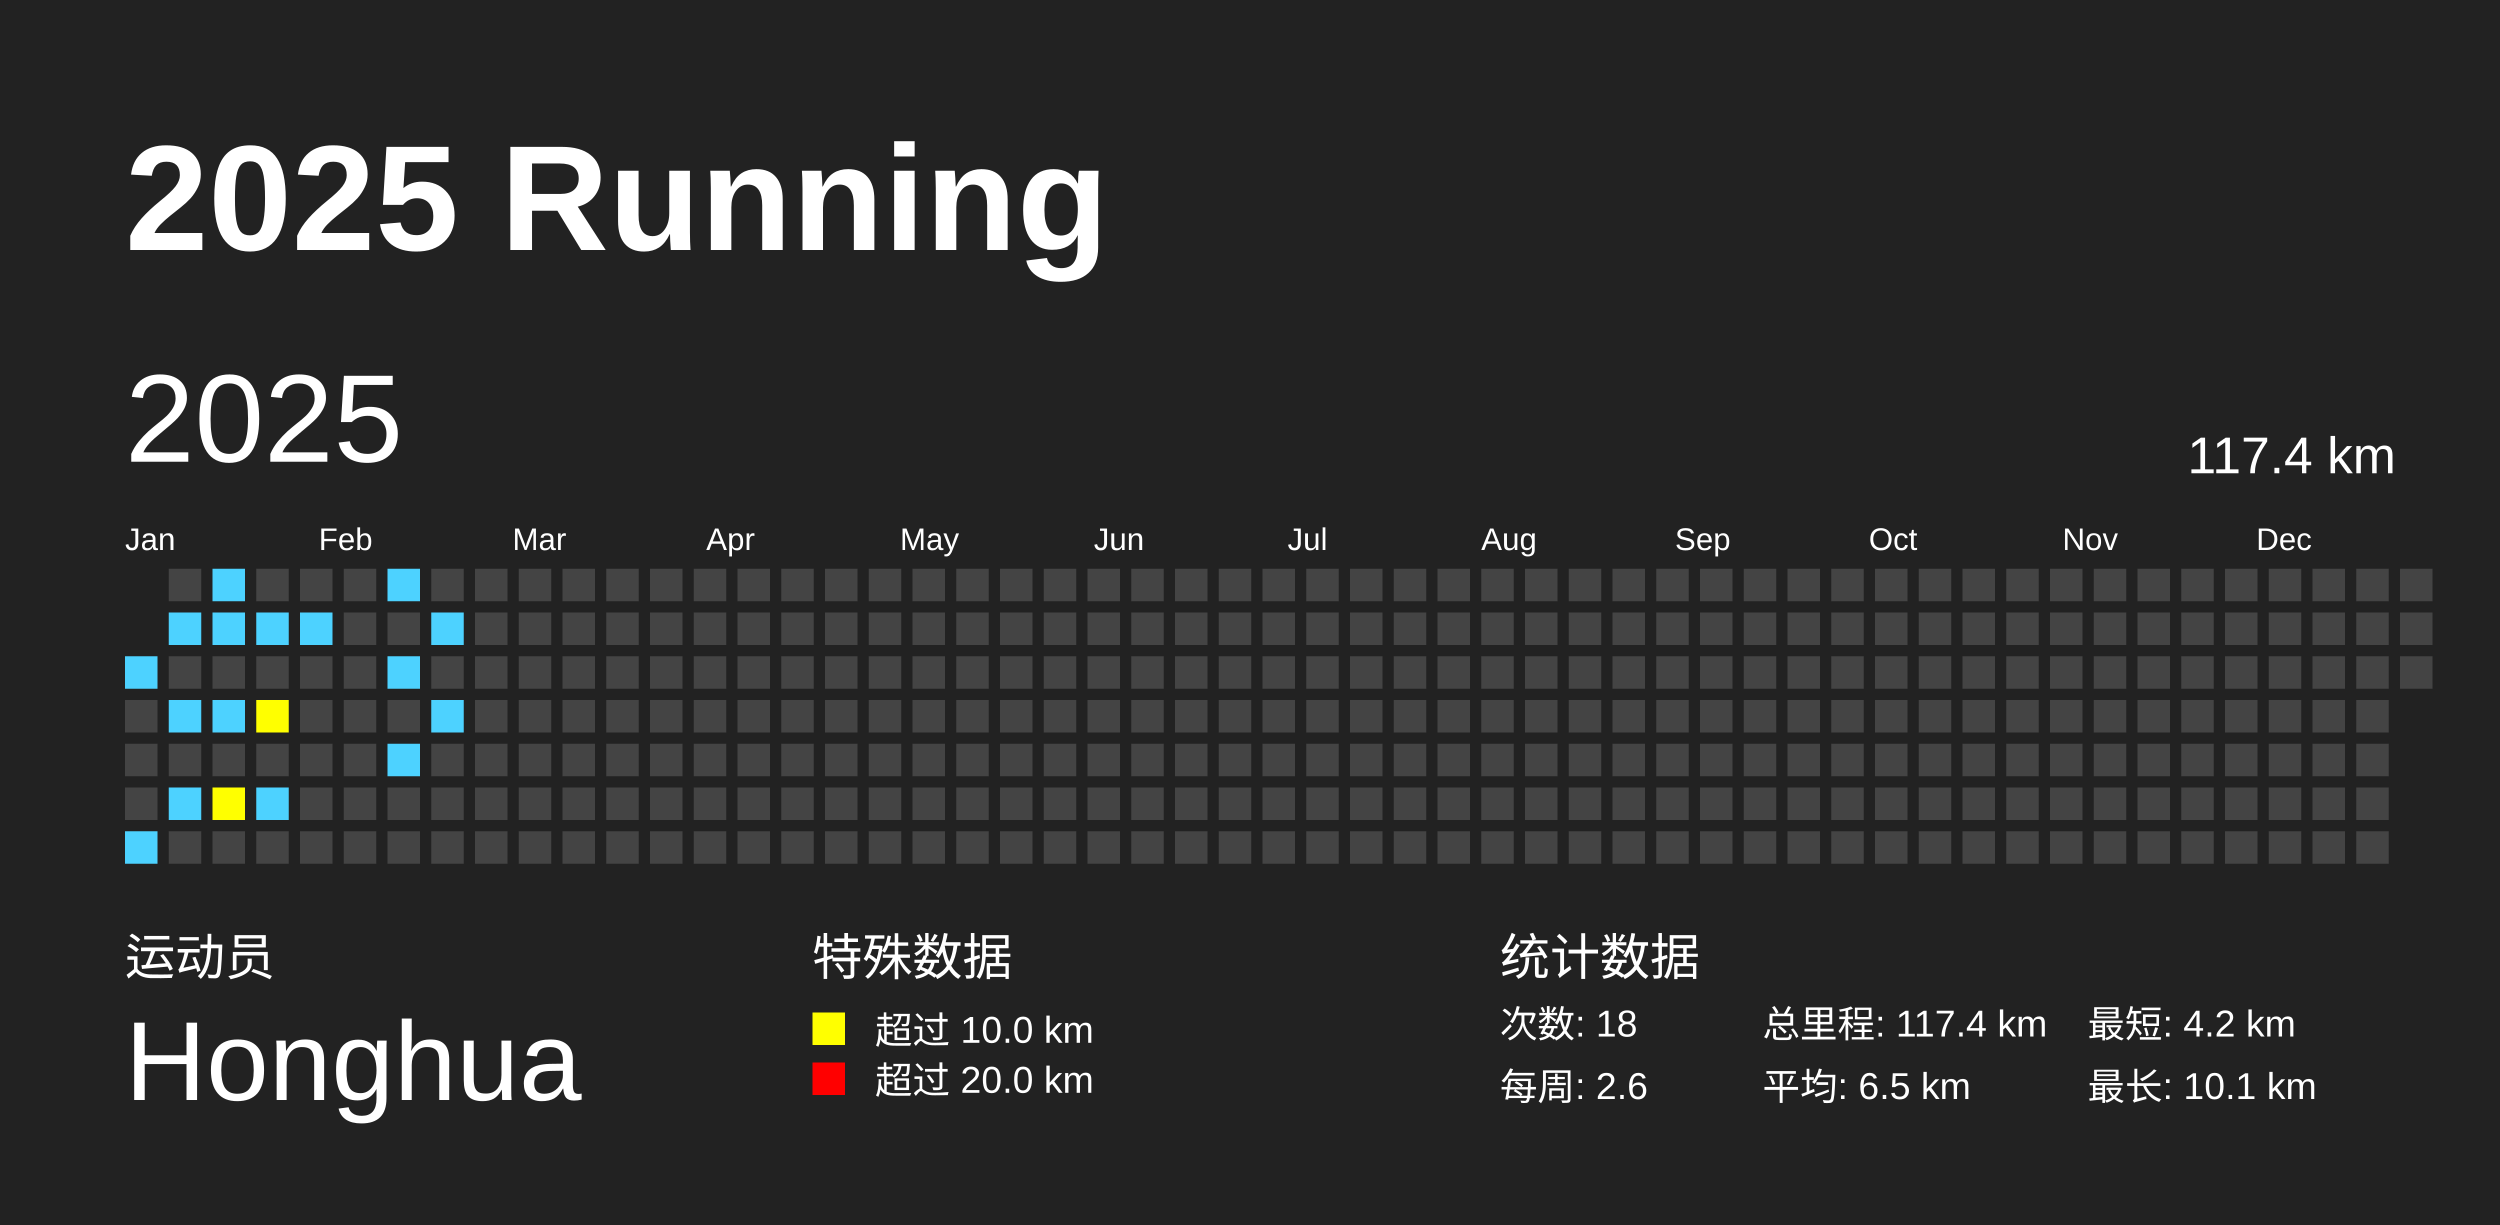
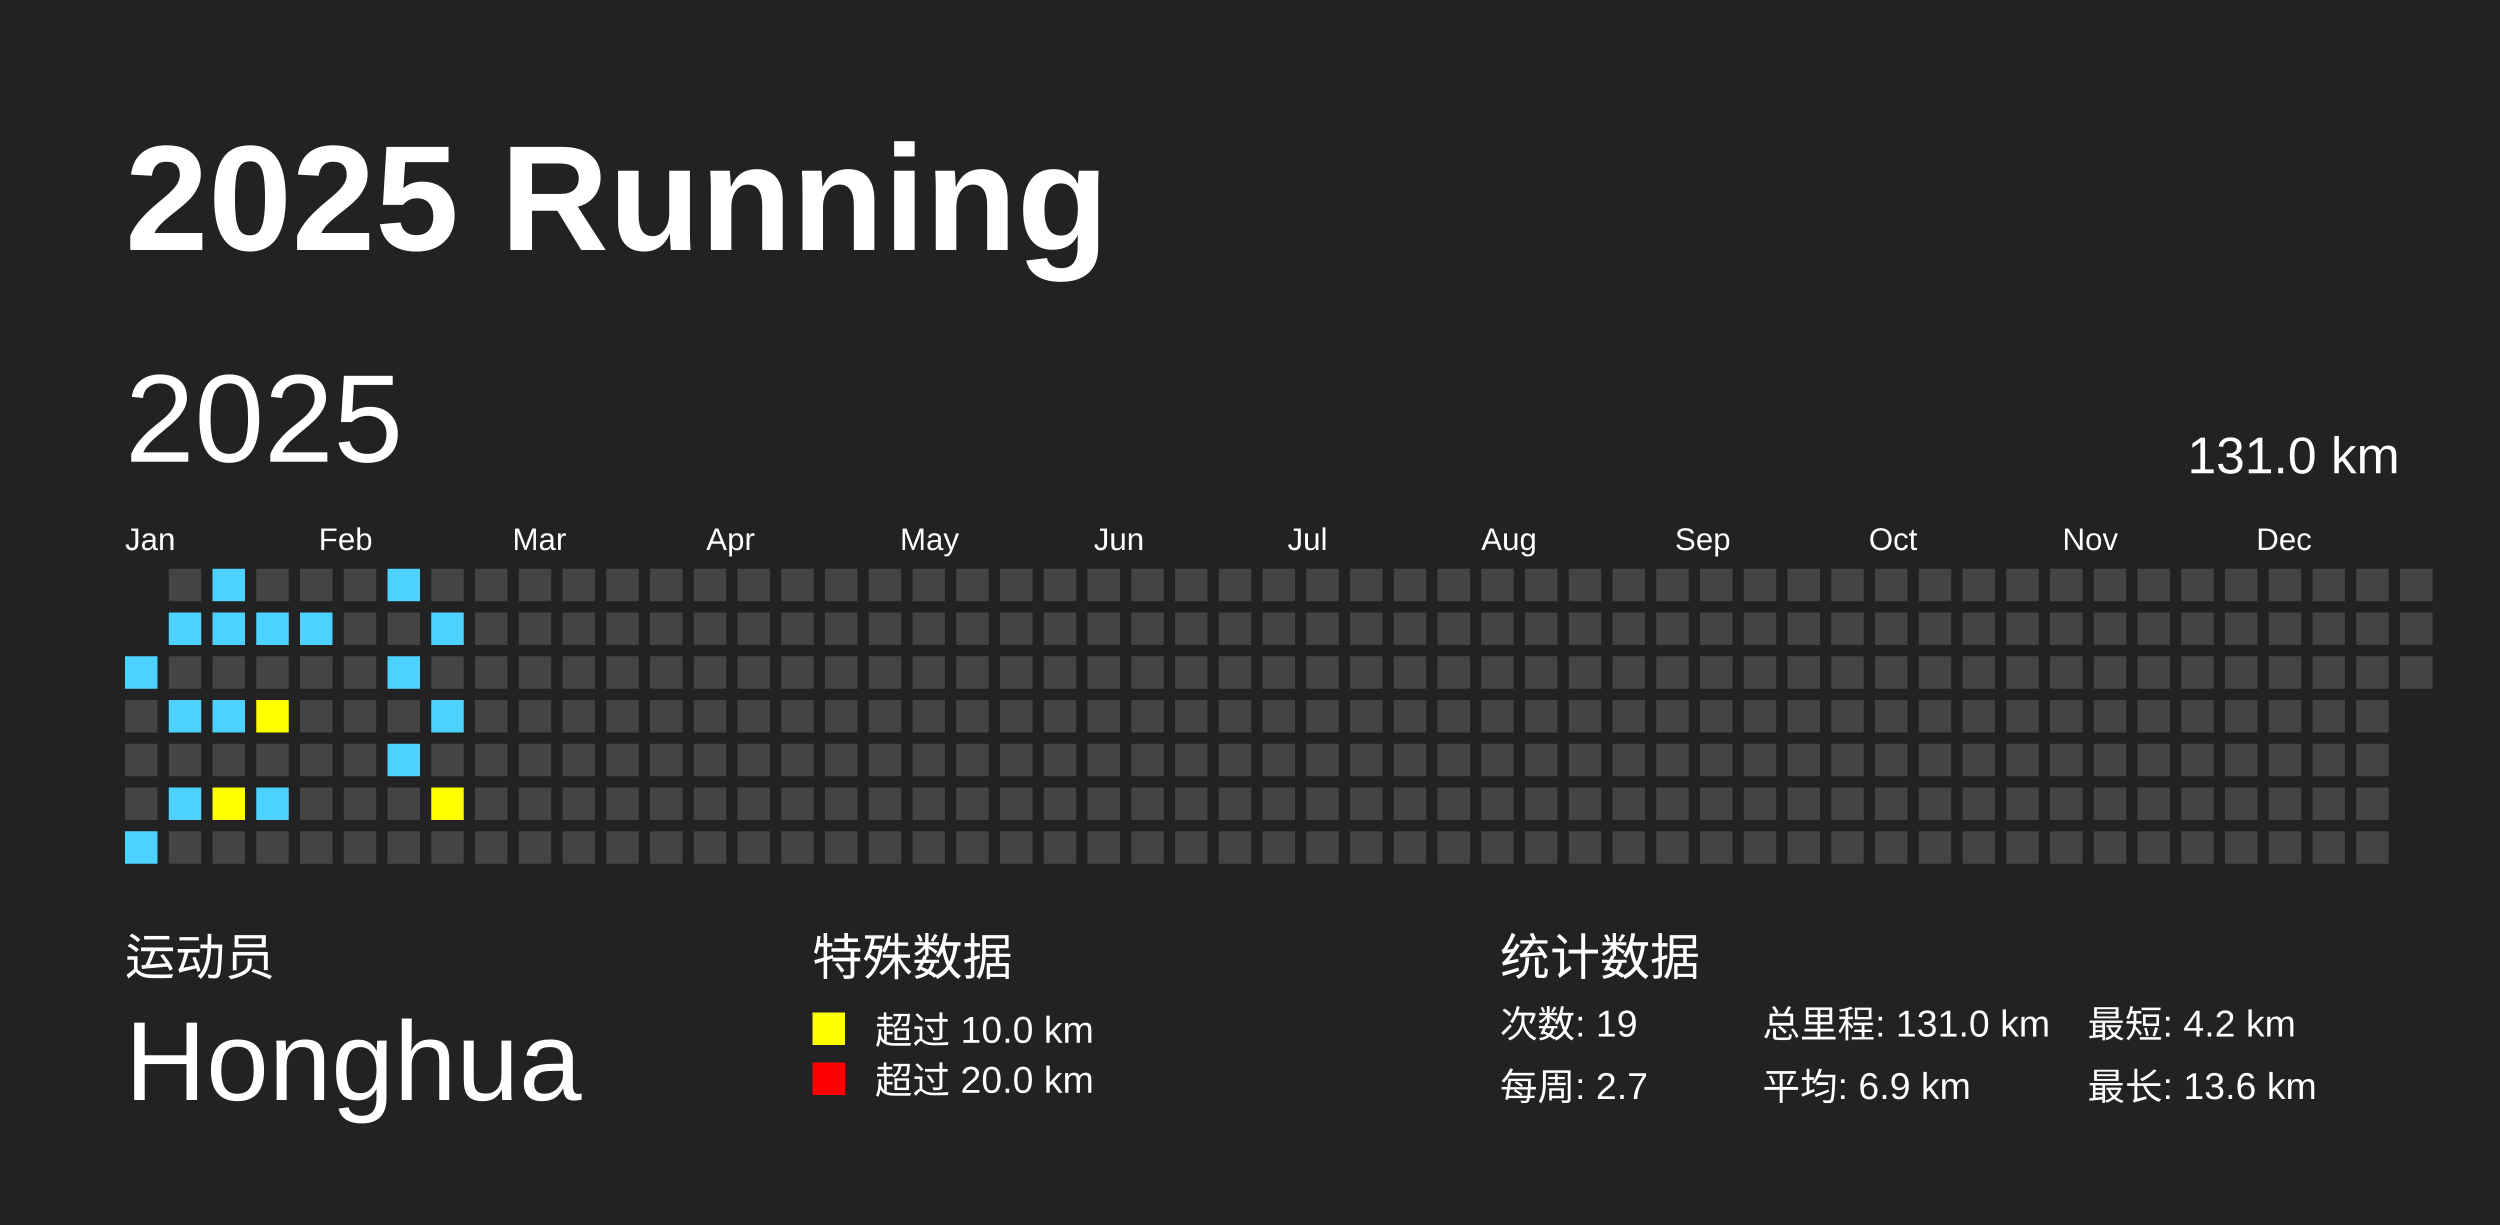
<svg xmlns="http://www.w3.org/2000/svg" baseProfile="full" height="98mm" version="1.1" viewBox="0,0,200,98" width="200mm">
  <defs />
  <rect fill="#222222" height="98" width="200" x="0" y="0" />
  <text fill="#FFFFFF" style="font-size:12px; font-family:Arial; font-weight:bold;" x="10" y="20">2025 Running</text>
  <text fill="#FFFFFF" style="font-size:4px; font-family:Arial" x="10" y="78">运动员</text>
  <text fill="#FFFFFF" style="font-size:9px; font-family:Arial" x="10" y="88">Honghua</text>
  <text fill="#FFFFFF" style="font-size:4px; font-family:Arial" x="65" y="78">特殊数据</text>
  <rect fill="yellow" height="2.6" width="2.6" x="65" y="81" />
  <text fill="#FFFFFF" style="font-size:3px; font-family:Arial" x="70" y="83.5">超过 10.0 km</text>
  <rect fill="red" height="2.6" width="2.6" x="65" y="85" />
  <text fill="#FFFFFF" style="font-size:3px; font-family:Arial" x="70" y="87.5">超过 20.0 km</text>
  <text fill="#FFFFFF" style="font-size:4px; font-family:Arial" x="120" y="78">统计数据</text>
-   <text fill="#FFFFFF" style="font-size:3px; font-family:Arial" x="120" y="83">次数: 18</text>
-   <text fill="#FFFFFF" style="font-size:3px; font-family:Arial" x="120" y="88">每周: 2.6</text>
-   <text fill="#FFFFFF" style="font-size:3px; font-family:Arial" x="141" y="83">总里程: 117.4 km</text>
-   <text fill="#FFFFFF" style="font-size:3px; font-family:Arial" x="141" y="88">平均: 6.5 km</text>
+   <text fill="#FFFFFF" style="font-size:3px; font-family:Arial" x="120" y="83">次数: 19</text>
+   <text fill="#FFFFFF" style="font-size:3px; font-family:Arial" x="120" y="88">每周: 2.7</text>
+   <text fill="#FFFFFF" style="font-size:3px; font-family:Arial" x="141" y="83">总里程: 131.0 km</text>
+   <text fill="#FFFFFF" style="font-size:3px; font-family:Arial" x="141" y="88">平均: 6.9 km</text>
  <text fill="#FFFFFF" style="font-size:3px; font-family:Arial" x="167" y="83">最短: 4.2 km</text>
-   <text fill="#FFFFFF" style="font-size:3px; font-family:Arial" x="167" y="88">最长: 10.1 km</text>
+   <text fill="#FFFFFF" style="font-size:3px; font-family:Arial" x="167" y="88">最长: 13.6 km</text>
  <text dominant-baseline="hanging" fill="#FFFFFF" style="font-size:10.0px; font-family:Arial;" x="10" y="30">2025</text>
-   <text dominant-baseline="hanging" fill="#FFFFFF" style="font-size:4.125px; font-family:Arial;" x="175" y="35">117.4 km</text>
+   <text dominant-baseline="hanging" fill="#FFFFFF" style="font-size:4.125px; font-family:Arial;" x="175" y="35">131.0 km</text>
  <text fill="#FFFFFF" style="font-size:2.5px; font-family:Arial" x="10.0" y="44">Jan</text>
  <text fill="#FFFFFF" style="font-size:2.5px; font-family:Arial" x="25.5" y="44">Feb</text>
  <text fill="#FFFFFF" style="font-size:2.5px; font-family:Arial" x="41.0" y="44">Mar</text>
  <text fill="#FFFFFF" style="font-size:2.5px; font-family:Arial" x="56.5" y="44">Apr</text>
  <text fill="#FFFFFF" style="font-size:2.5px; font-family:Arial" x="72.0" y="44">May</text>
  <text fill="#FFFFFF" style="font-size:2.5px; font-family:Arial" x="87.5" y="44">Jun</text>
  <text fill="#FFFFFF" style="font-size:2.5px; font-family:Arial" x="103.0" y="44">Jul</text>
  <text fill="#FFFFFF" style="font-size:2.5px; font-family:Arial" x="118.5" y="44">Aug</text>
  <text fill="#FFFFFF" style="font-size:2.5px; font-family:Arial" x="134.0" y="44">Sep</text>
  <text fill="#FFFFFF" style="font-size:2.5px; font-family:Arial" x="149.5" y="44">Oct</text>
  <text fill="#FFFFFF" style="font-size:2.5px; font-family:Arial" x="165.0" y="44">Nov</text>
  <text fill="#FFFFFF" style="font-size:2.5px; font-family:Arial" x="180.5" y="44">Dec</text>
  <rect fill="#4DD2FF" height="2.6" width="2.6" x="10.0" y="52.5" />
  <rect fill="#444444" height="2.6" width="2.6" x="10.0" y="56.0" />
  <rect fill="#444444" height="2.6" width="2.6" x="10.0" y="59.5" />
  <rect fill="#444444" height="2.6" width="2.6" x="10.0" y="63.0" />
  <rect fill="#4DD2FF" height="2.6" width="2.6" x="10.0" y="66.5" />
  <rect fill="#444444" height="2.6" width="2.6" x="13.5" y="45.5" />
  <rect fill="#4DD2FF" height="2.6" width="2.6" x="13.5" y="49.0" />
  <rect fill="#444444" height="2.6" width="2.6" x="13.5" y="52.5" />
  <rect fill="#4DD2FF" height="2.6" width="2.6" x="13.5" y="56.0" />
  <rect fill="#444444" height="2.6" width="2.6" x="13.5" y="59.5" />
  <rect fill="#4DD2FF" height="2.6" width="2.6" x="13.5" y="63.0" />
  <rect fill="#444444" height="2.6" width="2.6" x="13.5" y="66.5" />
  <rect fill="#4DD2FF" height="2.6" width="2.6" x="17.0" y="45.5" />
  <rect fill="#4DD2FF" height="2.6" width="2.6" x="17.0" y="49.0" />
  <rect fill="#444444" height="2.6" width="2.6" x="17.0" y="52.5" />
  <rect fill="#4DD2FF" height="2.6" width="2.6" x="17.0" y="56.0" />
  <rect fill="#444444" height="2.6" width="2.6" x="17.0" y="59.5" />
  <rect fill="yellow" height="2.6" width="2.6" x="17.0" y="63.0" />
  <rect fill="#444444" height="2.6" width="2.6" x="17.0" y="66.5" />
  <rect fill="#444444" height="2.6" width="2.6" x="20.5" y="45.5" />
  <rect fill="#4DD2FF" height="2.6" width="2.6" x="20.5" y="49.0" />
  <rect fill="#444444" height="2.6" width="2.6" x="20.5" y="52.5" />
  <rect fill="yellow" height="2.6" width="2.6" x="20.5" y="56.0" />
  <rect fill="#444444" height="2.6" width="2.6" x="20.5" y="59.5" />
  <rect fill="#4DD2FF" height="2.6" width="2.6" x="20.5" y="63.0" />
  <rect fill="#444444" height="2.6" width="2.6" x="20.5" y="66.5" />
  <rect fill="#444444" height="2.6" width="2.6" x="24.0" y="45.5" />
  <rect fill="#4DD2FF" height="2.6" width="2.6" x="24.0" y="49.0" />
  <rect fill="#444444" height="2.6" width="2.6" x="24.0" y="52.5" />
  <rect fill="#444444" height="2.6" width="2.6" x="24.0" y="56.0" />
  <rect fill="#444444" height="2.6" width="2.6" x="24.0" y="59.5" />
  <rect fill="#444444" height="2.6" width="2.6" x="24.0" y="63.0" />
  <rect fill="#444444" height="2.6" width="2.6" x="24.0" y="66.5" />
  <rect fill="#444444" height="2.6" width="2.6" x="27.5" y="45.5" />
  <rect fill="#444444" height="2.6" width="2.6" x="27.5" y="49.0" />
  <rect fill="#444444" height="2.6" width="2.6" x="27.5" y="52.5" />
  <rect fill="#444444" height="2.6" width="2.6" x="27.5" y="56.0" />
  <rect fill="#444444" height="2.6" width="2.6" x="27.5" y="59.5" />
  <rect fill="#444444" height="2.6" width="2.6" x="27.5" y="63.0" />
  <rect fill="#444444" height="2.6" width="2.6" x="27.5" y="66.5" />
  <rect fill="#4DD2FF" height="2.6" width="2.6" x="31.0" y="45.5" />
  <rect fill="#444444" height="2.6" width="2.6" x="31.0" y="49.0" />
  <rect fill="#4DD2FF" height="2.6" width="2.6" x="31.0" y="52.5" />
  <rect fill="#444444" height="2.6" width="2.6" x="31.0" y="56.0" />
  <rect fill="#4DD2FF" height="2.6" width="2.6" x="31.0" y="59.5" />
  <rect fill="#444444" height="2.6" width="2.6" x="31.0" y="63.0" />
  <rect fill="#444444" height="2.6" width="2.6" x="31.0" y="66.5" />
  <rect fill="#444444" height="2.6" width="2.6" x="34.5" y="45.5" />
  <rect fill="#4DD2FF" height="2.6" width="2.6" x="34.5" y="49.0" />
  <rect fill="#444444" height="2.6" width="2.6" x="34.5" y="52.5" />
  <rect fill="#4DD2FF" height="2.6" width="2.6" x="34.5" y="56.0" />
  <rect fill="#444444" height="2.6" width="2.6" x="34.5" y="59.5" />
-   <rect fill="#444444" height="2.6" width="2.6" x="34.5" y="63.0" />
+   <rect fill="yellow" height="2.6" width="2.6" x="34.5" y="63.0" />
  <rect fill="#444444" height="2.6" width="2.6" x="34.5" y="66.5" />
  <rect fill="#444444" height="2.6" width="2.6" x="38.0" y="45.5" />
  <rect fill="#444444" height="2.6" width="2.6" x="38.0" y="49.0" />
  <rect fill="#444444" height="2.6" width="2.6" x="38.0" y="52.5" />
  <rect fill="#444444" height="2.6" width="2.6" x="38.0" y="56.0" />
  <rect fill="#444444" height="2.6" width="2.6" x="38.0" y="59.5" />
  <rect fill="#444444" height="2.6" width="2.6" x="38.0" y="63.0" />
  <rect fill="#444444" height="2.6" width="2.6" x="38.0" y="66.5" />
  <rect fill="#444444" height="2.6" width="2.6" x="41.5" y="45.5" />
  <rect fill="#444444" height="2.6" width="2.6" x="41.5" y="49.0" />
  <rect fill="#444444" height="2.6" width="2.6" x="41.5" y="52.5" />
  <rect fill="#444444" height="2.6" width="2.6" x="41.5" y="56.0" />
  <rect fill="#444444" height="2.6" width="2.6" x="41.5" y="59.5" />
  <rect fill="#444444" height="2.6" width="2.6" x="41.5" y="63.0" />
  <rect fill="#444444" height="2.6" width="2.6" x="41.5" y="66.5" />
  <rect fill="#444444" height="2.6" width="2.6" x="45.0" y="45.5" />
  <rect fill="#444444" height="2.6" width="2.6" x="45.0" y="49.0" />
  <rect fill="#444444" height="2.6" width="2.6" x="45.0" y="52.5" />
  <rect fill="#444444" height="2.6" width="2.6" x="45.0" y="56.0" />
  <rect fill="#444444" height="2.6" width="2.6" x="45.0" y="59.5" />
  <rect fill="#444444" height="2.6" width="2.6" x="45.0" y="63.0" />
  <rect fill="#444444" height="2.6" width="2.6" x="45.0" y="66.5" />
  <rect fill="#444444" height="2.6" width="2.6" x="48.5" y="45.5" />
  <rect fill="#444444" height="2.6" width="2.6" x="48.5" y="49.0" />
  <rect fill="#444444" height="2.6" width="2.6" x="48.5" y="52.5" />
  <rect fill="#444444" height="2.6" width="2.6" x="48.5" y="56.0" />
  <rect fill="#444444" height="2.6" width="2.6" x="48.5" y="59.5" />
  <rect fill="#444444" height="2.6" width="2.6" x="48.5" y="63.0" />
  <rect fill="#444444" height="2.6" width="2.6" x="48.5" y="66.5" />
  <rect fill="#444444" height="2.6" width="2.6" x="52.0" y="45.5" />
  <rect fill="#444444" height="2.6" width="2.6" x="52.0" y="49.0" />
  <rect fill="#444444" height="2.6" width="2.6" x="52.0" y="52.5" />
  <rect fill="#444444" height="2.6" width="2.6" x="52.0" y="56.0" />
  <rect fill="#444444" height="2.6" width="2.6" x="52.0" y="59.5" />
  <rect fill="#444444" height="2.6" width="2.6" x="52.0" y="63.0" />
  <rect fill="#444444" height="2.6" width="2.6" x="52.0" y="66.5" />
  <rect fill="#444444" height="2.6" width="2.6" x="55.5" y="45.5" />
  <rect fill="#444444" height="2.6" width="2.6" x="55.5" y="49.0" />
  <rect fill="#444444" height="2.6" width="2.6" x="55.5" y="52.5" />
  <rect fill="#444444" height="2.6" width="2.6" x="55.5" y="56.0" />
  <rect fill="#444444" height="2.6" width="2.6" x="55.5" y="59.5" />
  <rect fill="#444444" height="2.6" width="2.6" x="55.5" y="63.0" />
  <rect fill="#444444" height="2.6" width="2.6" x="55.5" y="66.5" />
  <rect fill="#444444" height="2.6" width="2.6" x="59.0" y="45.5" />
  <rect fill="#444444" height="2.6" width="2.6" x="59.0" y="49.0" />
  <rect fill="#444444" height="2.6" width="2.6" x="59.0" y="52.5" />
  <rect fill="#444444" height="2.6" width="2.6" x="59.0" y="56.0" />
  <rect fill="#444444" height="2.6" width="2.6" x="59.0" y="59.5" />
  <rect fill="#444444" height="2.6" width="2.6" x="59.0" y="63.0" />
  <rect fill="#444444" height="2.6" width="2.6" x="59.0" y="66.5" />
  <rect fill="#444444" height="2.6" width="2.6" x="62.5" y="45.5" />
  <rect fill="#444444" height="2.6" width="2.6" x="62.5" y="49.0" />
  <rect fill="#444444" height="2.6" width="2.6" x="62.5" y="52.5" />
  <rect fill="#444444" height="2.6" width="2.6" x="62.5" y="56.0" />
  <rect fill="#444444" height="2.6" width="2.6" x="62.5" y="59.5" />
  <rect fill="#444444" height="2.6" width="2.6" x="62.5" y="63.0" />
  <rect fill="#444444" height="2.6" width="2.6" x="62.5" y="66.5" />
  <rect fill="#444444" height="2.6" width="2.6" x="66.0" y="45.5" />
  <rect fill="#444444" height="2.6" width="2.6" x="66.0" y="49.0" />
  <rect fill="#444444" height="2.6" width="2.6" x="66.0" y="52.5" />
  <rect fill="#444444" height="2.6" width="2.6" x="66.0" y="56.0" />
  <rect fill="#444444" height="2.6" width="2.6" x="66.0" y="59.5" />
  <rect fill="#444444" height="2.6" width="2.6" x="66.0" y="63.0" />
  <rect fill="#444444" height="2.6" width="2.6" x="66.0" y="66.5" />
  <rect fill="#444444" height="2.6" width="2.6" x="69.5" y="45.5" />
  <rect fill="#444444" height="2.6" width="2.6" x="69.5" y="49.0" />
  <rect fill="#444444" height="2.6" width="2.6" x="69.5" y="52.5" />
  <rect fill="#444444" height="2.6" width="2.6" x="69.5" y="56.0" />
  <rect fill="#444444" height="2.6" width="2.6" x="69.5" y="59.5" />
  <rect fill="#444444" height="2.6" width="2.6" x="69.5" y="63.0" />
  <rect fill="#444444" height="2.6" width="2.6" x="69.5" y="66.5" />
  <rect fill="#444444" height="2.6" width="2.6" x="73.0" y="45.5" />
  <rect fill="#444444" height="2.6" width="2.6" x="73.0" y="49.0" />
  <rect fill="#444444" height="2.6" width="2.6" x="73.0" y="52.5" />
  <rect fill="#444444" height="2.6" width="2.6" x="73.0" y="56.0" />
  <rect fill="#444444" height="2.6" width="2.6" x="73.0" y="59.5" />
  <rect fill="#444444" height="2.6" width="2.6" x="73.0" y="63.0" />
  <rect fill="#444444" height="2.6" width="2.6" x="73.0" y="66.5" />
  <rect fill="#444444" height="2.6" width="2.6" x="76.5" y="45.5" />
  <rect fill="#444444" height="2.6" width="2.6" x="76.5" y="49.0" />
  <rect fill="#444444" height="2.6" width="2.6" x="76.5" y="52.5" />
  <rect fill="#444444" height="2.6" width="2.6" x="76.5" y="56.0" />
  <rect fill="#444444" height="2.6" width="2.6" x="76.5" y="59.5" />
  <rect fill="#444444" height="2.6" width="2.6" x="76.5" y="63.0" />
  <rect fill="#444444" height="2.6" width="2.6" x="76.5" y="66.5" />
  <rect fill="#444444" height="2.6" width="2.6" x="80.0" y="45.5" />
  <rect fill="#444444" height="2.6" width="2.6" x="80.0" y="49.0" />
  <rect fill="#444444" height="2.6" width="2.6" x="80.0" y="52.5" />
  <rect fill="#444444" height="2.6" width="2.6" x="80.0" y="56.0" />
  <rect fill="#444444" height="2.6" width="2.6" x="80.0" y="59.5" />
  <rect fill="#444444" height="2.6" width="2.6" x="80.0" y="63.0" />
  <rect fill="#444444" height="2.6" width="2.6" x="80.0" y="66.5" />
  <rect fill="#444444" height="2.6" width="2.6" x="83.5" y="45.5" />
  <rect fill="#444444" height="2.6" width="2.6" x="83.5" y="49.0" />
  <rect fill="#444444" height="2.6" width="2.6" x="83.5" y="52.5" />
  <rect fill="#444444" height="2.6" width="2.6" x="83.5" y="56.0" />
  <rect fill="#444444" height="2.6" width="2.6" x="83.5" y="59.5" />
  <rect fill="#444444" height="2.6" width="2.6" x="83.5" y="63.0" />
  <rect fill="#444444" height="2.6" width="2.6" x="83.5" y="66.5" />
  <rect fill="#444444" height="2.6" width="2.6" x="87.0" y="45.5" />
  <rect fill="#444444" height="2.6" width="2.6" x="87.0" y="49.0" />
  <rect fill="#444444" height="2.6" width="2.6" x="87.0" y="52.5" />
  <rect fill="#444444" height="2.6" width="2.6" x="87.0" y="56.0" />
  <rect fill="#444444" height="2.6" width="2.6" x="87.0" y="59.5" />
  <rect fill="#444444" height="2.6" width="2.6" x="87.0" y="63.0" />
  <rect fill="#444444" height="2.6" width="2.6" x="87.0" y="66.5" />
  <rect fill="#444444" height="2.6" width="2.6" x="90.5" y="45.5" />
  <rect fill="#444444" height="2.6" width="2.6" x="90.5" y="49.0" />
  <rect fill="#444444" height="2.6" width="2.6" x="90.5" y="52.5" />
  <rect fill="#444444" height="2.6" width="2.6" x="90.5" y="56.0" />
  <rect fill="#444444" height="2.6" width="2.6" x="90.5" y="59.5" />
  <rect fill="#444444" height="2.6" width="2.6" x="90.5" y="63.0" />
  <rect fill="#444444" height="2.6" width="2.6" x="90.5" y="66.5" />
  <rect fill="#444444" height="2.6" width="2.6" x="94.0" y="45.5" />
  <rect fill="#444444" height="2.6" width="2.6" x="94.0" y="49.0" />
  <rect fill="#444444" height="2.6" width="2.6" x="94.0" y="52.5" />
  <rect fill="#444444" height="2.6" width="2.6" x="94.0" y="56.0" />
  <rect fill="#444444" height="2.6" width="2.6" x="94.0" y="59.5" />
  <rect fill="#444444" height="2.6" width="2.6" x="94.0" y="63.0" />
  <rect fill="#444444" height="2.6" width="2.6" x="94.0" y="66.5" />
  <rect fill="#444444" height="2.6" width="2.6" x="97.5" y="45.5" />
  <rect fill="#444444" height="2.6" width="2.6" x="97.5" y="49.0" />
  <rect fill="#444444" height="2.6" width="2.6" x="97.5" y="52.5" />
  <rect fill="#444444" height="2.6" width="2.6" x="97.5" y="56.0" />
  <rect fill="#444444" height="2.6" width="2.6" x="97.5" y="59.5" />
  <rect fill="#444444" height="2.6" width="2.6" x="97.5" y="63.0" />
  <rect fill="#444444" height="2.6" width="2.6" x="97.5" y="66.5" />
  <rect fill="#444444" height="2.6" width="2.6" x="101.0" y="45.5" />
  <rect fill="#444444" height="2.6" width="2.6" x="101.0" y="49.0" />
  <rect fill="#444444" height="2.6" width="2.6" x="101.0" y="52.5" />
  <rect fill="#444444" height="2.6" width="2.6" x="101.0" y="56.0" />
  <rect fill="#444444" height="2.6" width="2.6" x="101.0" y="59.5" />
  <rect fill="#444444" height="2.6" width="2.6" x="101.0" y="63.0" />
  <rect fill="#444444" height="2.6" width="2.6" x="101.0" y="66.5" />
  <rect fill="#444444" height="2.6" width="2.6" x="104.5" y="45.5" />
  <rect fill="#444444" height="2.6" width="2.6" x="104.5" y="49.0" />
  <rect fill="#444444" height="2.6" width="2.6" x="104.5" y="52.5" />
  <rect fill="#444444" height="2.6" width="2.6" x="104.5" y="56.0" />
  <rect fill="#444444" height="2.6" width="2.6" x="104.5" y="59.5" />
  <rect fill="#444444" height="2.6" width="2.6" x="104.5" y="63.0" />
  <rect fill="#444444" height="2.6" width="2.6" x="104.5" y="66.5" />
  <rect fill="#444444" height="2.6" width="2.6" x="108.0" y="45.5" />
  <rect fill="#444444" height="2.6" width="2.6" x="108.0" y="49.0" />
  <rect fill="#444444" height="2.6" width="2.6" x="108.0" y="52.5" />
  <rect fill="#444444" height="2.6" width="2.6" x="108.0" y="56.0" />
  <rect fill="#444444" height="2.6" width="2.6" x="108.0" y="59.5" />
  <rect fill="#444444" height="2.6" width="2.6" x="108.0" y="63.0" />
  <rect fill="#444444" height="2.6" width="2.6" x="108.0" y="66.5" />
  <rect fill="#444444" height="2.6" width="2.6" x="111.5" y="45.5" />
  <rect fill="#444444" height="2.6" width="2.6" x="111.5" y="49.0" />
  <rect fill="#444444" height="2.6" width="2.6" x="111.5" y="52.5" />
  <rect fill="#444444" height="2.6" width="2.6" x="111.5" y="56.0" />
  <rect fill="#444444" height="2.6" width="2.6" x="111.5" y="59.5" />
  <rect fill="#444444" height="2.6" width="2.6" x="111.5" y="63.0" />
  <rect fill="#444444" height="2.6" width="2.6" x="111.5" y="66.5" />
  <rect fill="#444444" height="2.6" width="2.6" x="115.0" y="45.5" />
  <rect fill="#444444" height="2.6" width="2.6" x="115.0" y="49.0" />
  <rect fill="#444444" height="2.6" width="2.6" x="115.0" y="52.5" />
  <rect fill="#444444" height="2.6" width="2.6" x="115.0" y="56.0" />
  <rect fill="#444444" height="2.6" width="2.6" x="115.0" y="59.5" />
  <rect fill="#444444" height="2.6" width="2.6" x="115.0" y="63.0" />
  <rect fill="#444444" height="2.6" width="2.6" x="115.0" y="66.5" />
  <rect fill="#444444" height="2.6" width="2.6" x="118.5" y="45.5" />
  <rect fill="#444444" height="2.6" width="2.6" x="118.5" y="49.0" />
  <rect fill="#444444" height="2.6" width="2.6" x="118.5" y="52.5" />
  <rect fill="#444444" height="2.6" width="2.6" x="118.5" y="56.0" />
  <rect fill="#444444" height="2.6" width="2.6" x="118.5" y="59.5" />
  <rect fill="#444444" height="2.6" width="2.6" x="118.5" y="63.0" />
  <rect fill="#444444" height="2.6" width="2.6" x="118.5" y="66.5" />
  <rect fill="#444444" height="2.6" width="2.6" x="122.0" y="45.5" />
  <rect fill="#444444" height="2.6" width="2.6" x="122.0" y="49.0" />
  <rect fill="#444444" height="2.6" width="2.6" x="122.0" y="52.5" />
  <rect fill="#444444" height="2.6" width="2.6" x="122.0" y="56.0" />
  <rect fill="#444444" height="2.6" width="2.6" x="122.0" y="59.5" />
  <rect fill="#444444" height="2.6" width="2.6" x="122.0" y="63.0" />
  <rect fill="#444444" height="2.6" width="2.6" x="122.0" y="66.5" />
  <rect fill="#444444" height="2.6" width="2.6" x="125.5" y="45.5" />
  <rect fill="#444444" height="2.6" width="2.6" x="125.5" y="49.0" />
  <rect fill="#444444" height="2.6" width="2.6" x="125.5" y="52.5" />
  <rect fill="#444444" height="2.6" width="2.6" x="125.5" y="56.0" />
  <rect fill="#444444" height="2.6" width="2.6" x="125.5" y="59.5" />
  <rect fill="#444444" height="2.6" width="2.6" x="125.5" y="63.0" />
  <rect fill="#444444" height="2.6" width="2.6" x="125.5" y="66.5" />
  <rect fill="#444444" height="2.6" width="2.6" x="129.0" y="45.5" />
  <rect fill="#444444" height="2.6" width="2.6" x="129.0" y="49.0" />
  <rect fill="#444444" height="2.6" width="2.6" x="129.0" y="52.5" />
  <rect fill="#444444" height="2.6" width="2.6" x="129.0" y="56.0" />
  <rect fill="#444444" height="2.6" width="2.6" x="129.0" y="59.5" />
  <rect fill="#444444" height="2.6" width="2.6" x="129.0" y="63.0" />
  <rect fill="#444444" height="2.6" width="2.6" x="129.0" y="66.5" />
  <rect fill="#444444" height="2.6" width="2.6" x="132.5" y="45.5" />
  <rect fill="#444444" height="2.6" width="2.6" x="132.5" y="49.0" />
  <rect fill="#444444" height="2.6" width="2.6" x="132.5" y="52.5" />
  <rect fill="#444444" height="2.6" width="2.6" x="132.5" y="56.0" />
  <rect fill="#444444" height="2.6" width="2.6" x="132.5" y="59.5" />
  <rect fill="#444444" height="2.6" width="2.6" x="132.5" y="63.0" />
  <rect fill="#444444" height="2.6" width="2.6" x="132.5" y="66.5" />
  <rect fill="#444444" height="2.6" width="2.6" x="136.0" y="45.5" />
  <rect fill="#444444" height="2.6" width="2.6" x="136.0" y="49.0" />
  <rect fill="#444444" height="2.6" width="2.6" x="136.0" y="52.5" />
  <rect fill="#444444" height="2.6" width="2.6" x="136.0" y="56.0" />
  <rect fill="#444444" height="2.6" width="2.6" x="136.0" y="59.5" />
  <rect fill="#444444" height="2.6" width="2.6" x="136.0" y="63.0" />
  <rect fill="#444444" height="2.6" width="2.6" x="136.0" y="66.5" />
  <rect fill="#444444" height="2.6" width="2.6" x="139.5" y="45.5" />
  <rect fill="#444444" height="2.6" width="2.6" x="139.5" y="49.0" />
  <rect fill="#444444" height="2.6" width="2.6" x="139.5" y="52.5" />
  <rect fill="#444444" height="2.6" width="2.6" x="139.5" y="56.0" />
  <rect fill="#444444" height="2.6" width="2.6" x="139.5" y="59.5" />
  <rect fill="#444444" height="2.6" width="2.6" x="139.5" y="63.0" />
  <rect fill="#444444" height="2.6" width="2.6" x="139.5" y="66.5" />
  <rect fill="#444444" height="2.6" width="2.6" x="143.0" y="45.5" />
  <rect fill="#444444" height="2.6" width="2.6" x="143.0" y="49.0" />
  <rect fill="#444444" height="2.6" width="2.6" x="143.0" y="52.5" />
  <rect fill="#444444" height="2.6" width="2.6" x="143.0" y="56.0" />
  <rect fill="#444444" height="2.6" width="2.6" x="143.0" y="59.5" />
  <rect fill="#444444" height="2.6" width="2.6" x="143.0" y="63.0" />
  <rect fill="#444444" height="2.6" width="2.6" x="143.0" y="66.5" />
  <rect fill="#444444" height="2.6" width="2.6" x="146.5" y="45.5" />
  <rect fill="#444444" height="2.6" width="2.6" x="146.5" y="49.0" />
  <rect fill="#444444" height="2.6" width="2.6" x="146.5" y="52.5" />
  <rect fill="#444444" height="2.6" width="2.6" x="146.5" y="56.0" />
  <rect fill="#444444" height="2.6" width="2.6" x="146.5" y="59.5" />
  <rect fill="#444444" height="2.6" width="2.6" x="146.5" y="63.0" />
  <rect fill="#444444" height="2.6" width="2.6" x="146.5" y="66.5" />
  <rect fill="#444444" height="2.6" width="2.6" x="150.0" y="45.5" />
  <rect fill="#444444" height="2.6" width="2.6" x="150.0" y="49.0" />
  <rect fill="#444444" height="2.6" width="2.6" x="150.0" y="52.5" />
  <rect fill="#444444" height="2.6" width="2.6" x="150.0" y="56.0" />
  <rect fill="#444444" height="2.6" width="2.6" x="150.0" y="59.5" />
  <rect fill="#444444" height="2.6" width="2.6" x="150.0" y="63.0" />
  <rect fill="#444444" height="2.6" width="2.6" x="150.0" y="66.5" />
  <rect fill="#444444" height="2.6" width="2.6" x="153.5" y="45.5" />
  <rect fill="#444444" height="2.6" width="2.6" x="153.5" y="49.0" />
  <rect fill="#444444" height="2.6" width="2.6" x="153.5" y="52.5" />
  <rect fill="#444444" height="2.6" width="2.6" x="153.5" y="56.0" />
  <rect fill="#444444" height="2.6" width="2.6" x="153.5" y="59.5" />
  <rect fill="#444444" height="2.6" width="2.6" x="153.5" y="63.0" />
  <rect fill="#444444" height="2.6" width="2.6" x="153.5" y="66.5" />
  <rect fill="#444444" height="2.6" width="2.6" x="157.0" y="45.5" />
  <rect fill="#444444" height="2.6" width="2.6" x="157.0" y="49.0" />
  <rect fill="#444444" height="2.6" width="2.6" x="157.0" y="52.5" />
  <rect fill="#444444" height="2.6" width="2.6" x="157.0" y="56.0" />
  <rect fill="#444444" height="2.6" width="2.6" x="157.0" y="59.5" />
  <rect fill="#444444" height="2.6" width="2.6" x="157.0" y="63.0" />
  <rect fill="#444444" height="2.6" width="2.6" x="157.0" y="66.5" />
  <rect fill="#444444" height="2.6" width="2.6" x="160.5" y="45.5" />
  <rect fill="#444444" height="2.6" width="2.6" x="160.5" y="49.0" />
  <rect fill="#444444" height="2.6" width="2.6" x="160.5" y="52.5" />
  <rect fill="#444444" height="2.6" width="2.6" x="160.5" y="56.0" />
  <rect fill="#444444" height="2.6" width="2.6" x="160.5" y="59.5" />
  <rect fill="#444444" height="2.6" width="2.6" x="160.5" y="63.0" />
  <rect fill="#444444" height="2.6" width="2.6" x="160.5" y="66.5" />
  <rect fill="#444444" height="2.6" width="2.6" x="164.0" y="45.5" />
  <rect fill="#444444" height="2.6" width="2.6" x="164.0" y="49.0" />
  <rect fill="#444444" height="2.6" width="2.6" x="164.0" y="52.5" />
  <rect fill="#444444" height="2.6" width="2.6" x="164.0" y="56.0" />
  <rect fill="#444444" height="2.6" width="2.6" x="164.0" y="59.5" />
  <rect fill="#444444" height="2.6" width="2.6" x="164.0" y="63.0" />
  <rect fill="#444444" height="2.6" width="2.6" x="164.0" y="66.5" />
  <rect fill="#444444" height="2.6" width="2.6" x="167.5" y="45.5" />
  <rect fill="#444444" height="2.6" width="2.6" x="167.5" y="49.0" />
  <rect fill="#444444" height="2.6" width="2.6" x="167.5" y="52.5" />
  <rect fill="#444444" height="2.6" width="2.6" x="167.5" y="56.0" />
  <rect fill="#444444" height="2.6" width="2.6" x="167.5" y="59.5" />
  <rect fill="#444444" height="2.6" width="2.6" x="167.5" y="63.0" />
  <rect fill="#444444" height="2.6" width="2.6" x="167.5" y="66.5" />
  <rect fill="#444444" height="2.6" width="2.6" x="171.0" y="45.5" />
  <rect fill="#444444" height="2.6" width="2.6" x="171.0" y="49.0" />
  <rect fill="#444444" height="2.6" width="2.6" x="171.0" y="52.5" />
  <rect fill="#444444" height="2.6" width="2.6" x="171.0" y="56.0" />
  <rect fill="#444444" height="2.6" width="2.6" x="171.0" y="59.5" />
  <rect fill="#444444" height="2.6" width="2.6" x="171.0" y="63.0" />
  <rect fill="#444444" height="2.6" width="2.6" x="171.0" y="66.5" />
  <rect fill="#444444" height="2.6" width="2.6" x="174.5" y="45.5" />
  <rect fill="#444444" height="2.6" width="2.6" x="174.5" y="49.0" />
  <rect fill="#444444" height="2.6" width="2.6" x="174.5" y="52.5" />
  <rect fill="#444444" height="2.6" width="2.6" x="174.5" y="56.0" />
  <rect fill="#444444" height="2.6" width="2.6" x="174.5" y="59.5" />
  <rect fill="#444444" height="2.6" width="2.6" x="174.5" y="63.0" />
  <rect fill="#444444" height="2.6" width="2.6" x="174.5" y="66.5" />
  <rect fill="#444444" height="2.6" width="2.6" x="178.0" y="45.5" />
  <rect fill="#444444" height="2.6" width="2.6" x="178.0" y="49.0" />
  <rect fill="#444444" height="2.6" width="2.6" x="178.0" y="52.5" />
  <rect fill="#444444" height="2.6" width="2.6" x="178.0" y="56.0" />
  <rect fill="#444444" height="2.6" width="2.6" x="178.0" y="59.5" />
  <rect fill="#444444" height="2.6" width="2.6" x="178.0" y="63.0" />
  <rect fill="#444444" height="2.6" width="2.6" x="178.0" y="66.5" />
  <rect fill="#444444" height="2.6" width="2.6" x="181.5" y="45.5" />
  <rect fill="#444444" height="2.6" width="2.6" x="181.5" y="49.0" />
  <rect fill="#444444" height="2.6" width="2.6" x="181.5" y="52.5" />
  <rect fill="#444444" height="2.6" width="2.6" x="181.5" y="56.0" />
  <rect fill="#444444" height="2.6" width="2.6" x="181.5" y="59.5" />
  <rect fill="#444444" height="2.6" width="2.6" x="181.5" y="63.0" />
  <rect fill="#444444" height="2.6" width="2.6" x="181.5" y="66.5" />
  <rect fill="#444444" height="2.6" width="2.6" x="185.0" y="45.5" />
  <rect fill="#444444" height="2.6" width="2.6" x="185.0" y="49.0" />
  <rect fill="#444444" height="2.6" width="2.6" x="185.0" y="52.5" />
  <rect fill="#444444" height="2.6" width="2.6" x="185.0" y="56.0" />
  <rect fill="#444444" height="2.6" width="2.6" x="185.0" y="59.5" />
  <rect fill="#444444" height="2.6" width="2.6" x="185.0" y="63.0" />
  <rect fill="#444444" height="2.6" width="2.6" x="185.0" y="66.5" />
  <rect fill="#444444" height="2.6" width="2.6" x="188.5" y="45.5" />
  <rect fill="#444444" height="2.6" width="2.6" x="188.5" y="49.0" />
  <rect fill="#444444" height="2.6" width="2.6" x="188.5" y="52.5" />
  <rect fill="#444444" height="2.6" width="2.6" x="188.5" y="56.0" />
  <rect fill="#444444" height="2.6" width="2.6" x="188.5" y="59.5" />
  <rect fill="#444444" height="2.6" width="2.6" x="188.5" y="63.0" />
  <rect fill="#444444" height="2.6" width="2.6" x="188.5" y="66.5" />
  <rect fill="#444444" height="2.6" width="2.6" x="192.0" y="45.5" />
  <rect fill="#444444" height="2.6" width="2.6" x="192.0" y="49.0" />
  <rect fill="#444444" height="2.6" width="2.6" x="192.0" y="52.5" />
</svg>
